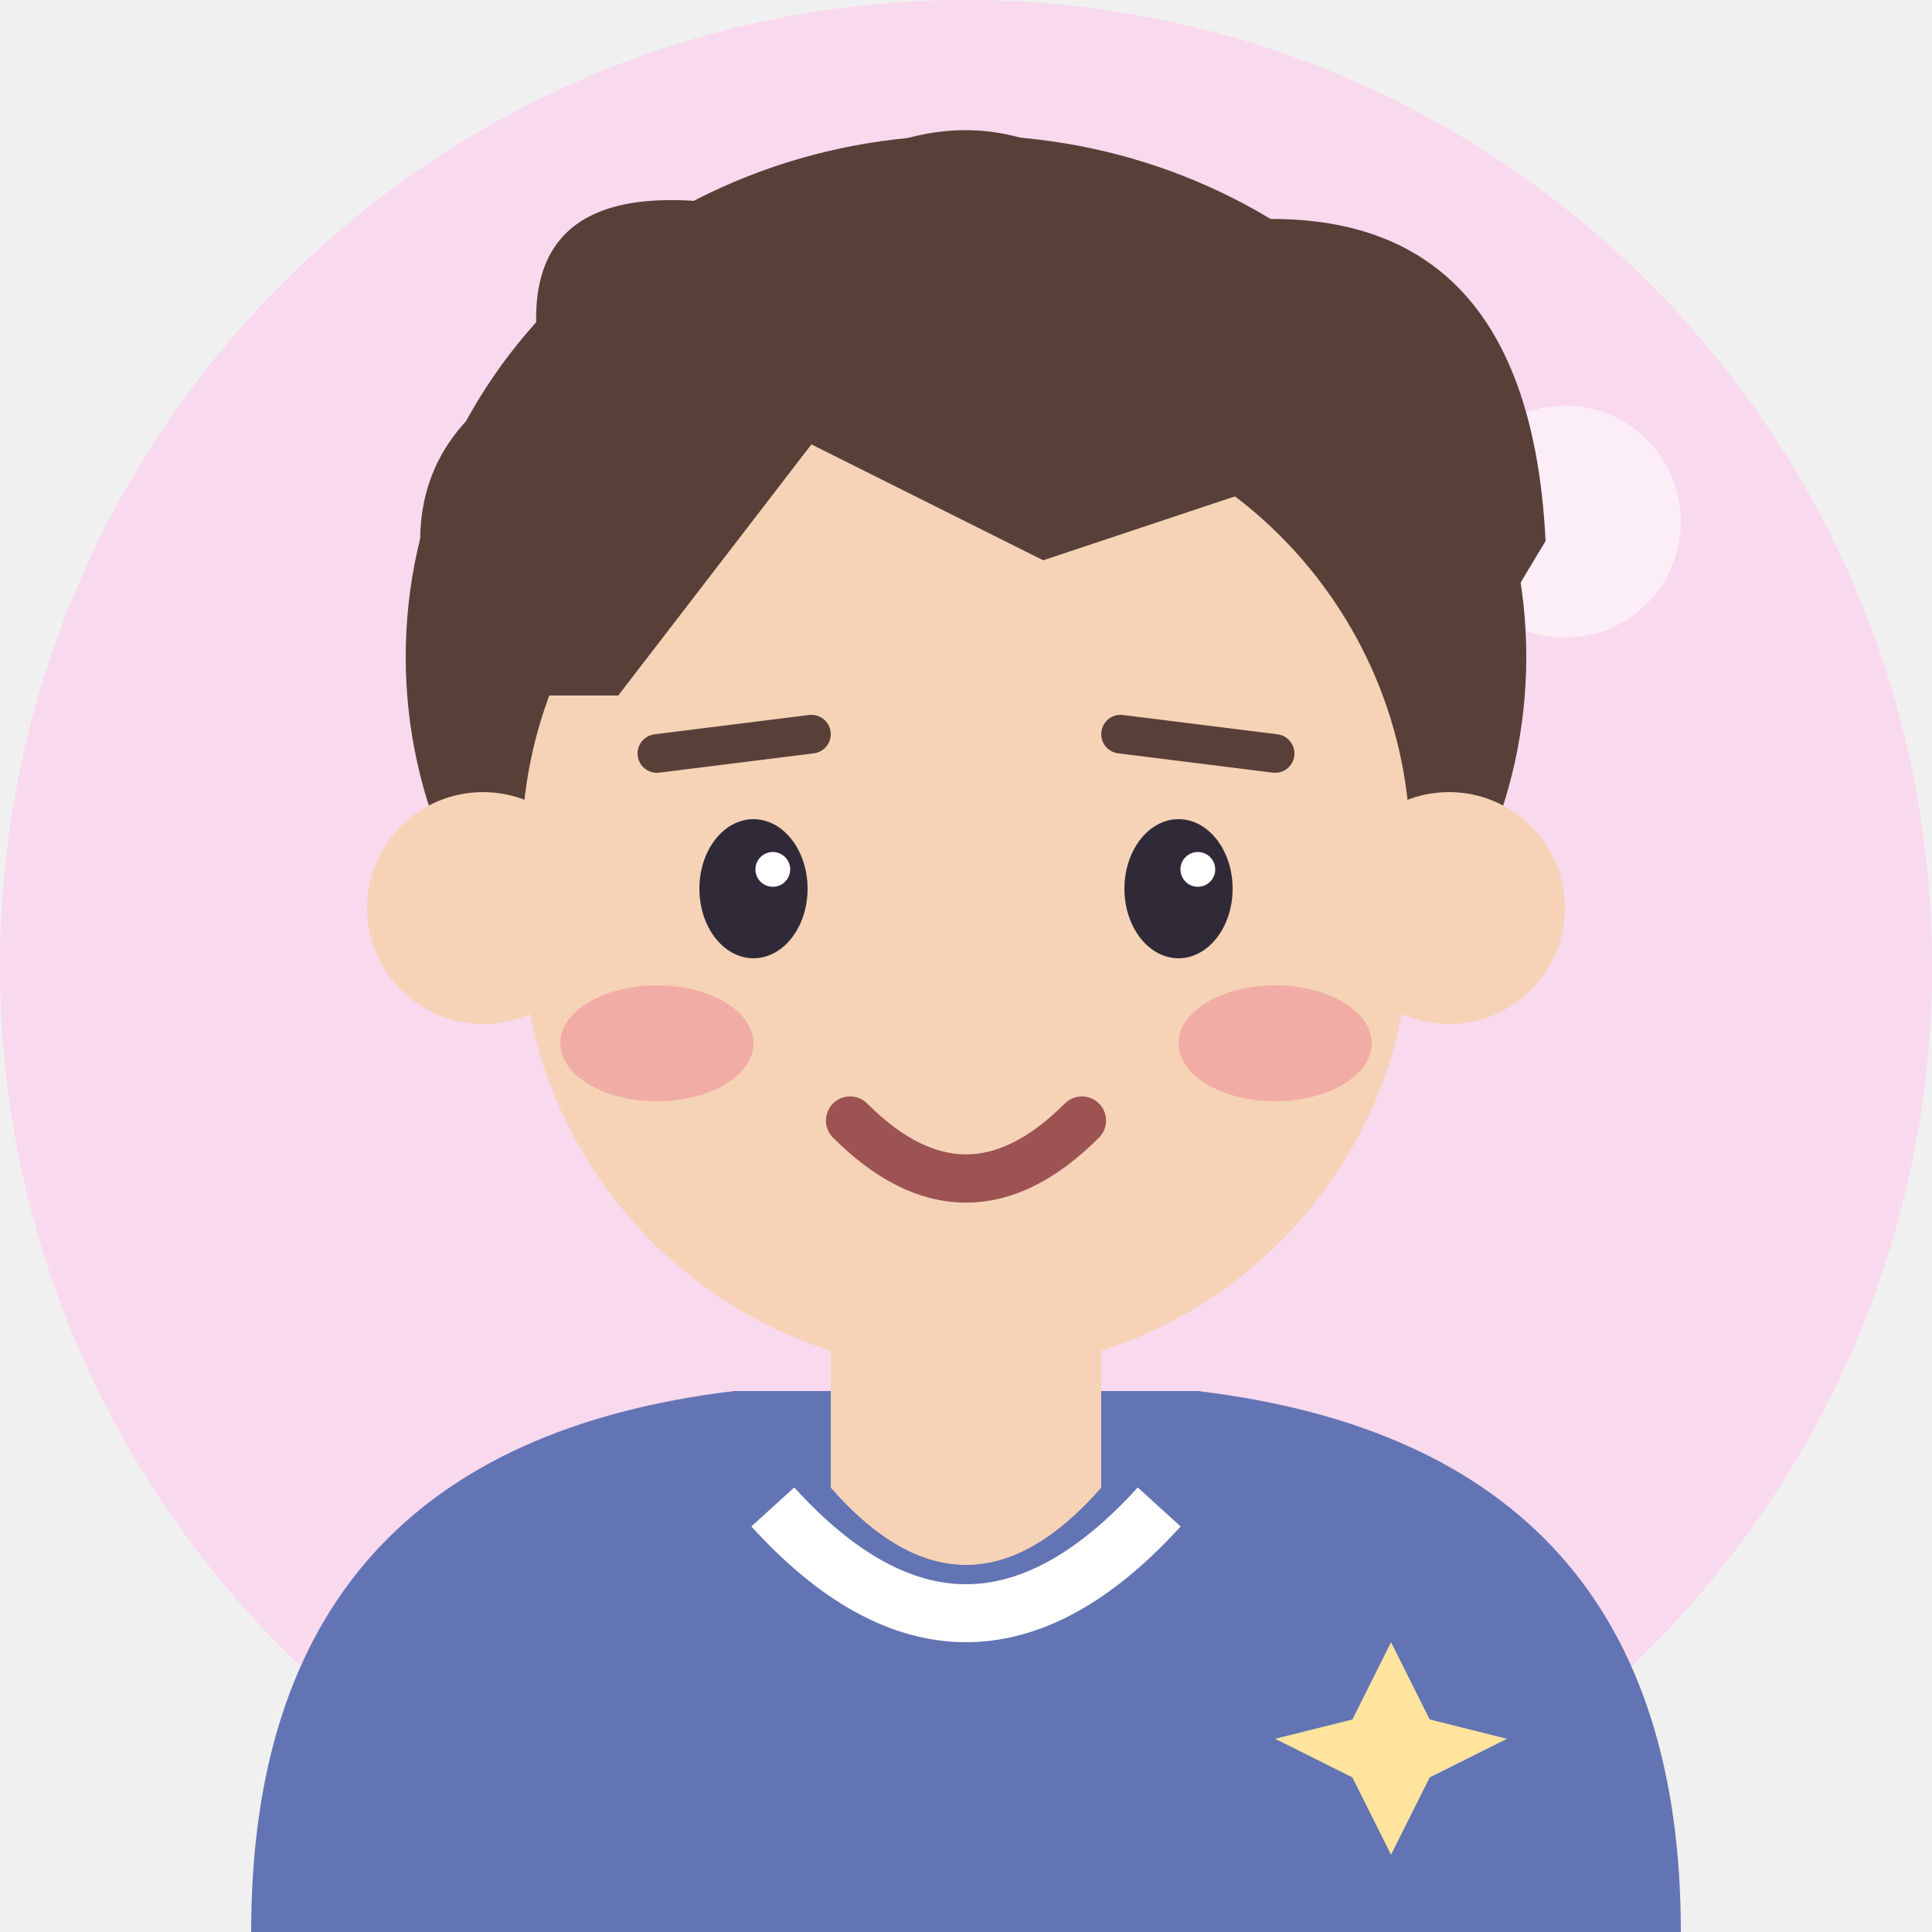
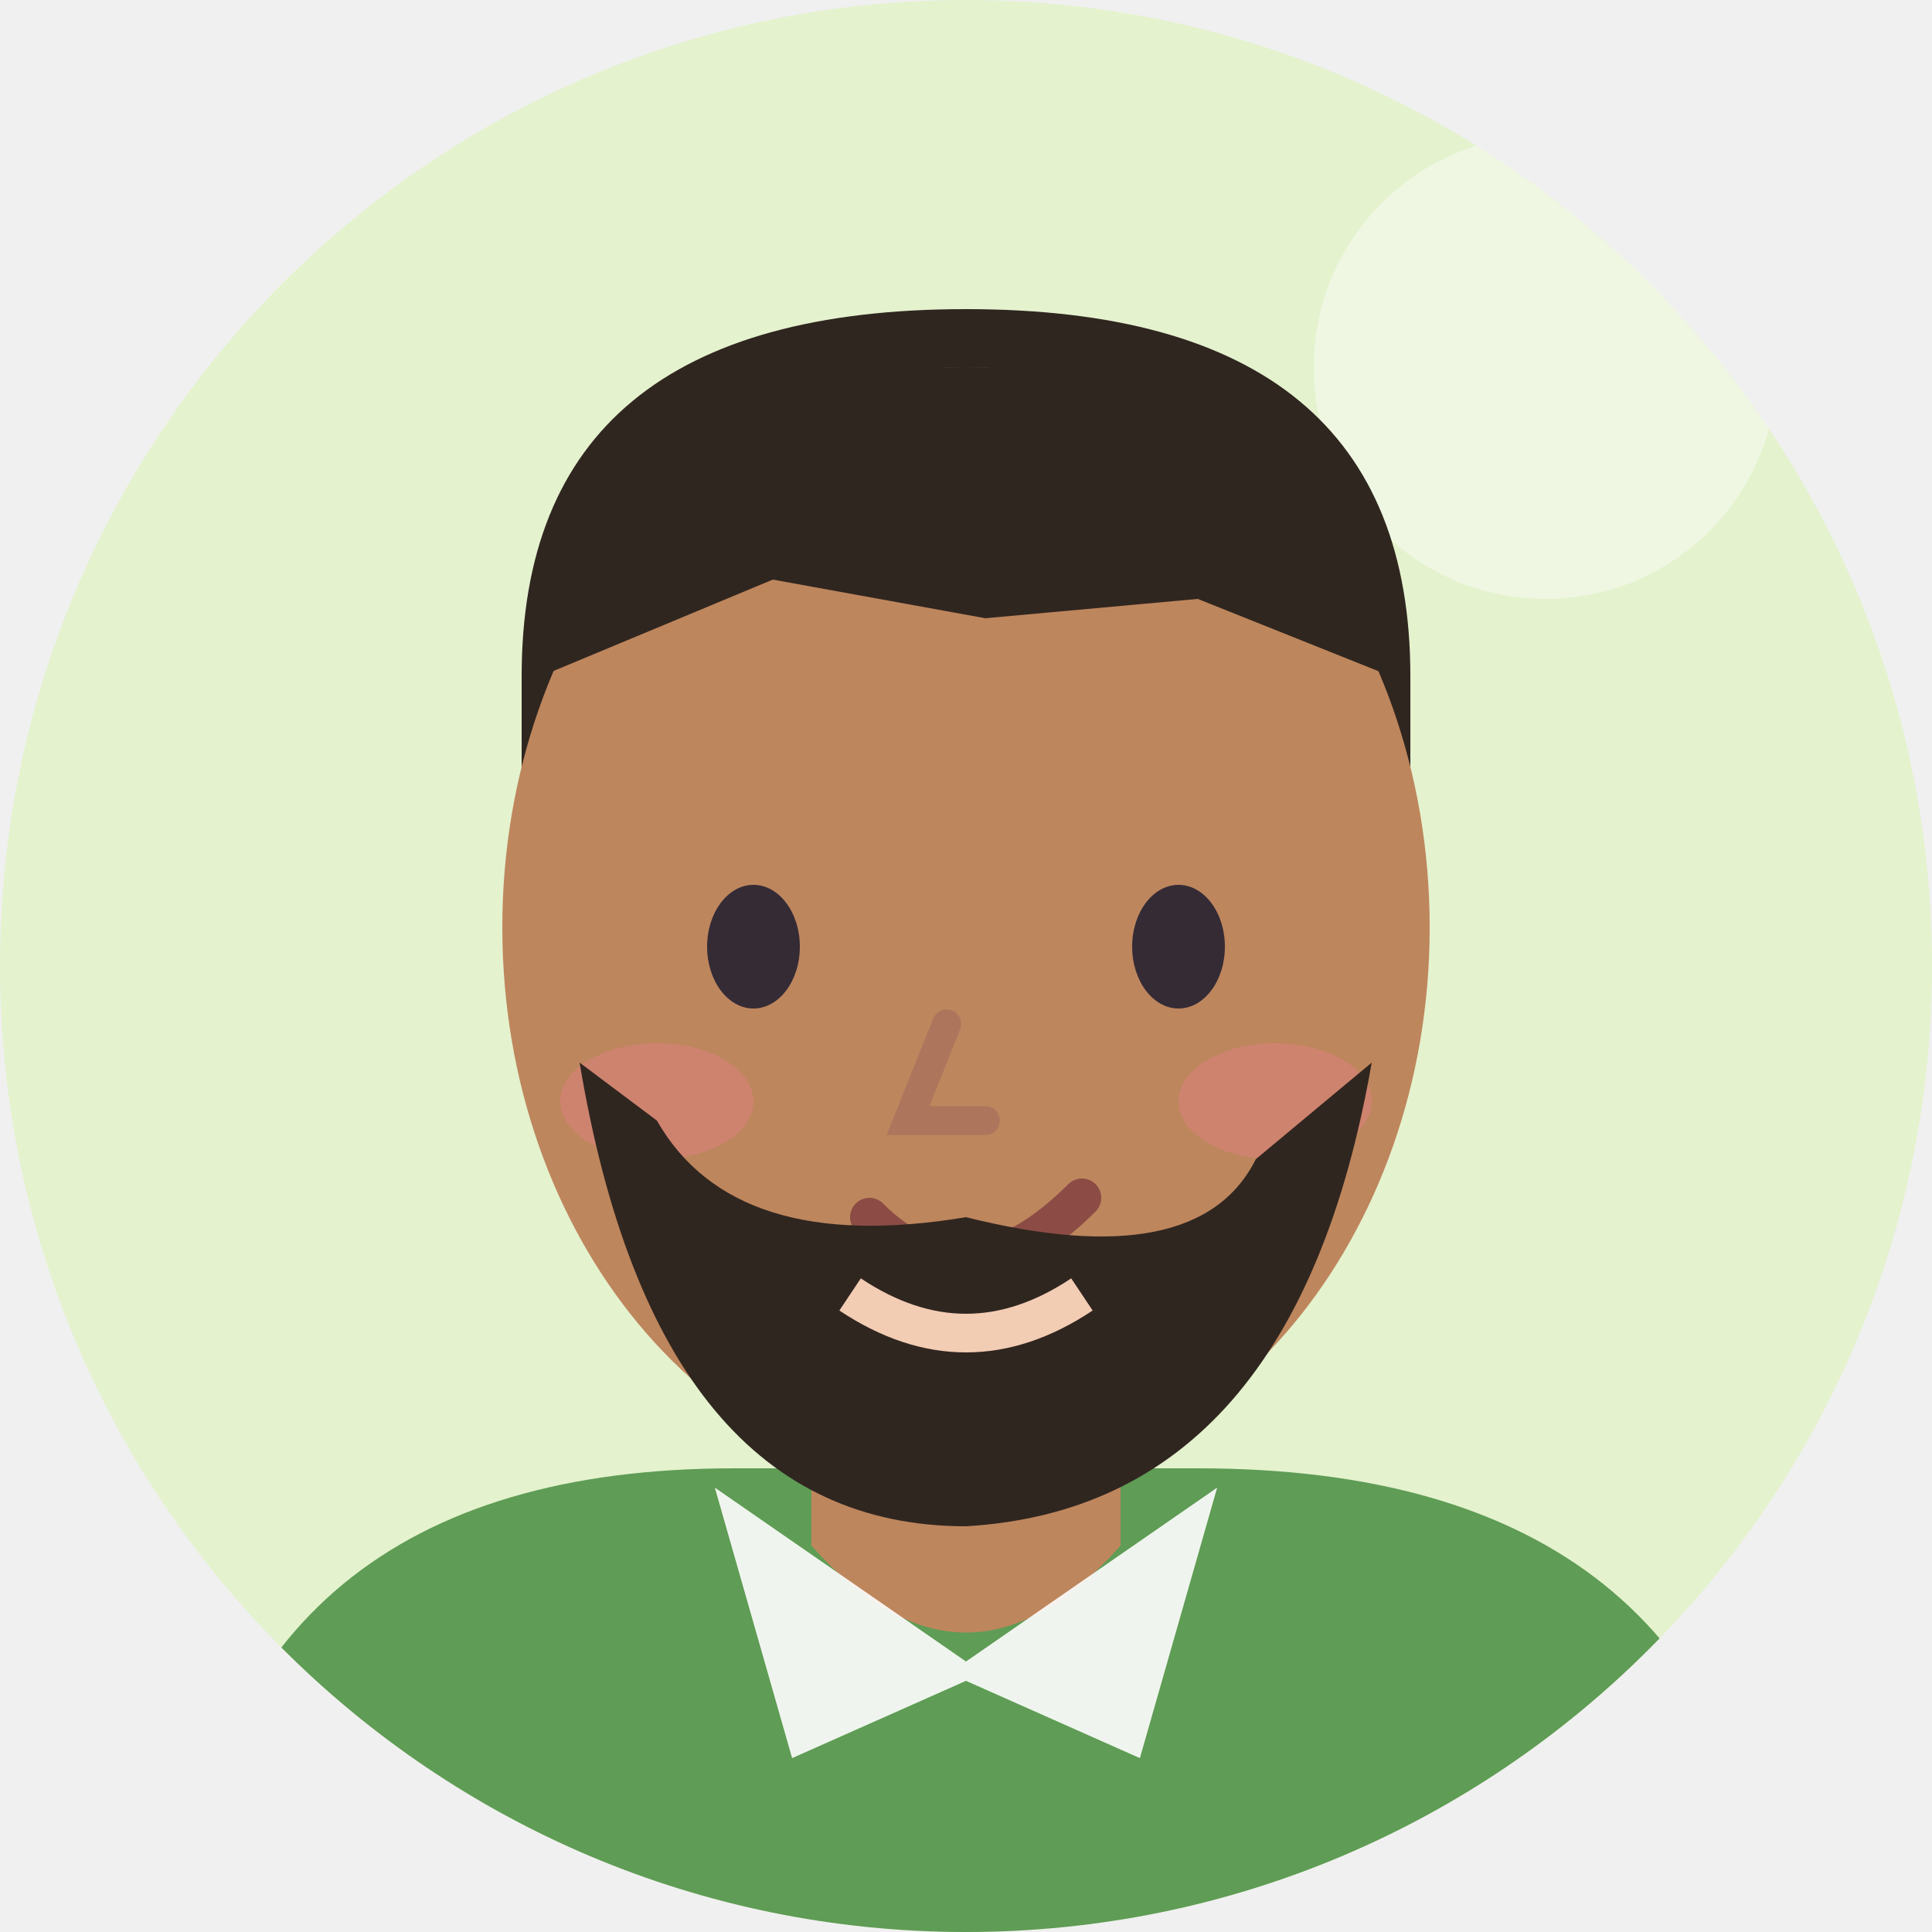
<svg xmlns="http://www.w3.org/2000/svg" viewBox="0 0 100 100">
-   <rect width="100" height="100" rx="50" fill="#f9d9ed" />
-   <circle cx="81" cy="27" r="6" fill="#fff" opacity=".55" />
-   <ellipse cx="50" cy="34" rx="29" ry="27" fill="#584039" />
-   <path d="M13 100Q13 75 38 72H62Q87 75 87 100" fill="#6374b4" />
-   <path d="M43 62H57V77Q50 85 43 77Z" fill="#f6d3b6" />
-   <circle cx="25" cy="47" r="6" fill="#f6d3b6" />
-   <circle cx="75" cy="47" r="6" fill="#f6d3b6" />
-   <rect x="27" y="21" width="46" height="50" rx="23" fill="#f6d3b6" />
-   <path d="M24 36Q18 24 28 19Q26 8 40 11Q51 2 60 12Q79 8 80 28L74 38L66 25L54 29L42 23L32 36Z" fill="#584039" />
-   <path d="M34 39L42 38M58 38L66 39" stroke="#584039" stroke-width="2" stroke-linecap="round" />
-   <ellipse cx="39" cy="46" rx="2.8" ry="3.6" fill="#302a38" />
-   <ellipse cx="61" cy="46" rx="2.8" ry="3.6" fill="#302a38" />
-   <circle cx="40" cy="45" r=".9" fill="white" />
-   <circle cx="62" cy="45" r=".9" fill="white" />
-   <ellipse cx="34" cy="54" rx="5" ry="3" fill="#ed8d98" opacity=".55" />
-   <ellipse cx="66" cy="54" rx="5" ry="3" fill="#ed8d98" opacity=".55" />
-   <path d="M44 58Q50 64 56 58" stroke="#9e5353" stroke-width="2.5" fill="none" stroke-linecap="round" />
-   <path d="M40 78Q50 89 60 78" fill="none" stroke="#fff" stroke-width="3" />
-   <path d="M72 85L74 89L78 90L74 92L72 96L70 92L66 90L70 89Z" fill="#ffe49d" />
+   <defs>
+     <clipPath id="clip">
+       <circle cx="50" cy="50" r="50" />
+     </clipPath>
+   </defs>
+   <g clip-path="url(#clip)">
+     <path fill="#e4f2ce" d="M0 0H100V100H0Z" />
+     <circle cx="80" cy="19" r="12" fill="#fff" opacity=".4" />
+     <g fill="#302620">
+       <path d="M27 44V35Q27 16 50 16Q73 16 73 35V44Z" />
+     </g>
+     <path d="M9 100Q12 76 38 76H62Q89 76 92 100Z" fill="#5f9c55" />
+     <path d="M42 65H58V80Q50 89 42 80Z" fill="#be865d" />
+     <path d="M37 77L50 86 63 77 59 91 50 87 41 91Z" fill="#fff" opacity=".9" />
+     <ellipse cx="50" cy="48" rx="24" ry="29" fill="#be865d" />
+     <g fill="#302620">
+       <path d="M28 35Q30 19 50 19Q70 19 72 35L62 31 51 32 40 30Z" />
+     </g>
+     <g fill="#342b35">
+       <ellipse cx="39" cy="49" rx="2.4" ry="3.2" />
+       <ellipse cx="61" cy="49" rx="2.4" ry="3.2" />
+     </g>
+     <g fill="#df7f82" opacity=".48">
+       <ellipse cx="34" cy="57" rx="5" ry="3" />
+       <ellipse cx="66" cy="57" rx="5" ry="3" />
+     </g>
+     <path d="M45 63Q50 68 56 62" fill="none" stroke="#8c4c45" stroke-width="2" stroke-linecap="round" />
+     <path d="M49 53L47 58H51" fill="none" stroke="#ad755c" stroke-width="1.5" stroke-linecap="round" />
+     <path d="M30 55Q34 79 50 79Q67 78 71 55L65 60Q62 66 50 63Q38 65 34 58Z" fill="#302620" />
+     <path d="M44 67Q50 71 56 67" fill="none" stroke="#f3ccb4" stroke-width="2" />
+   </g>
</svg>
